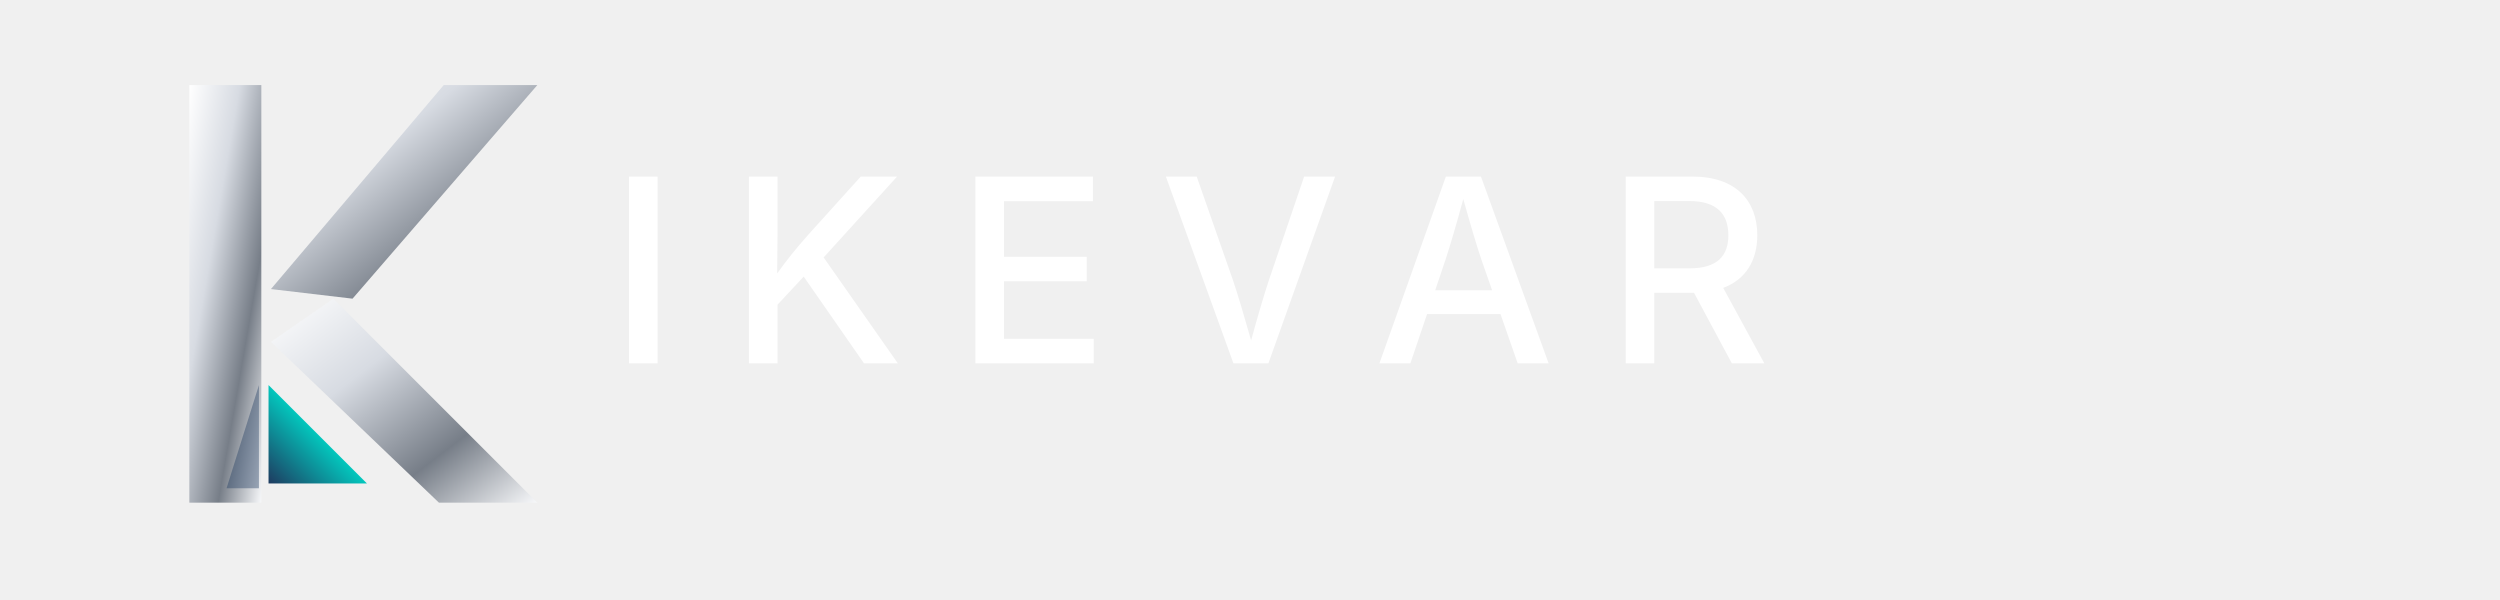
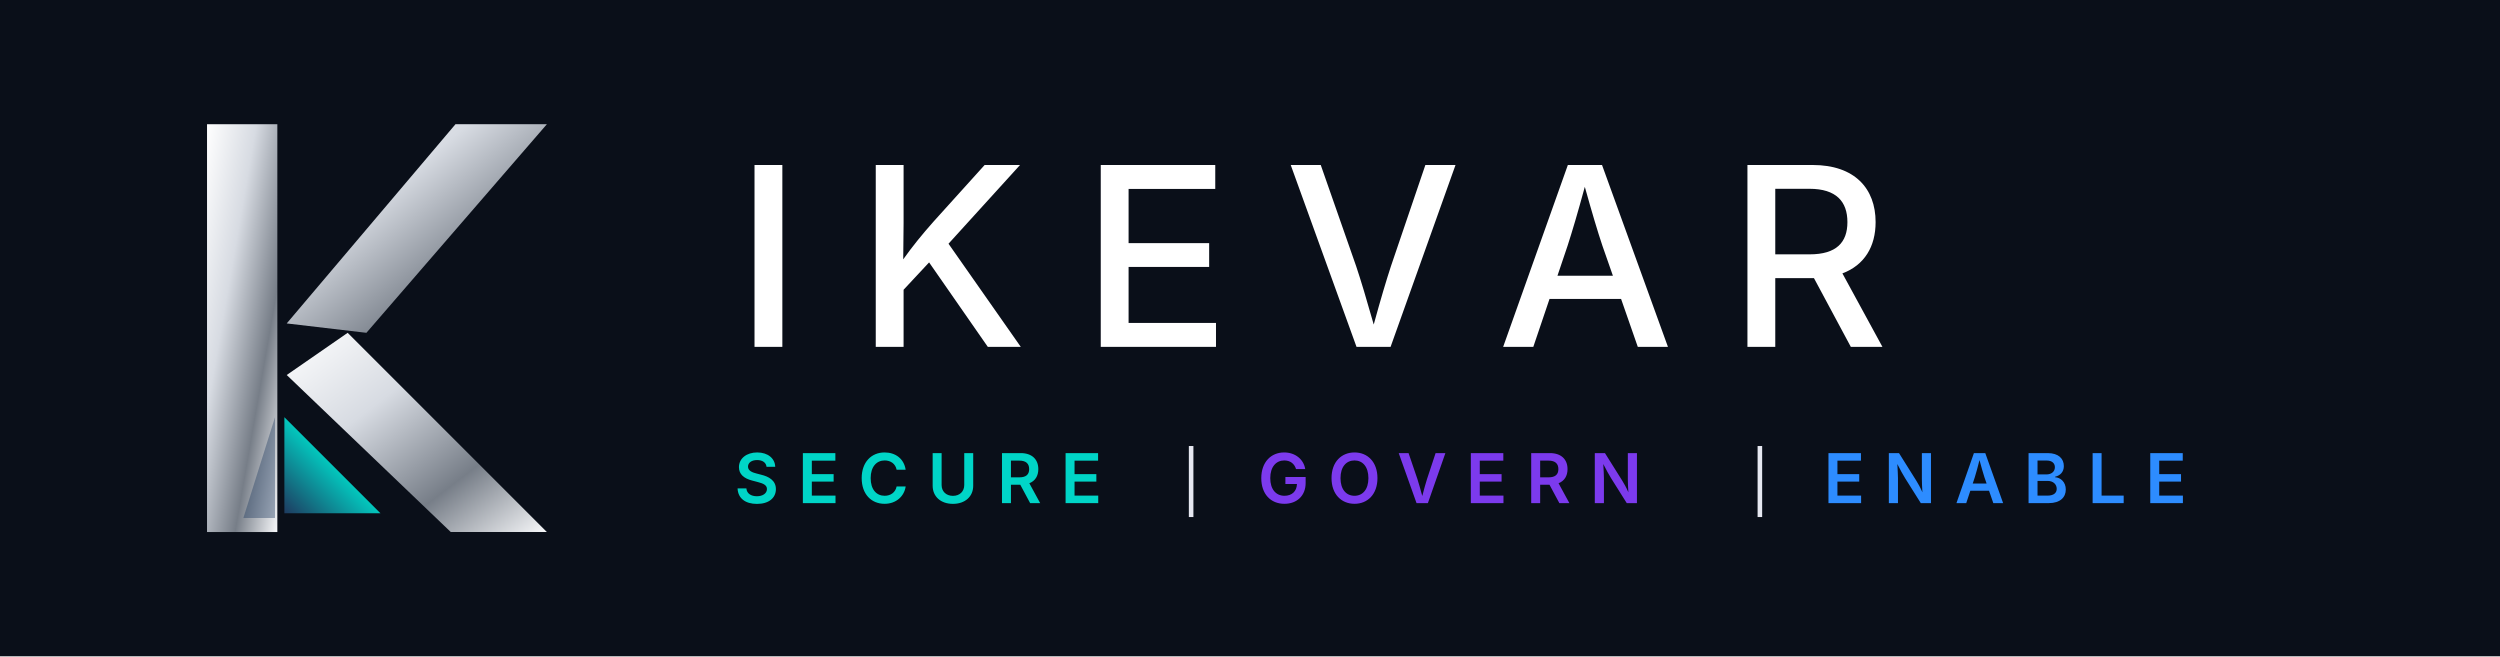
- <svg xmlns="http://www.w3.org/2000/svg" viewBox="0 0 1500 360" role="img" aria-labelledby="title">
+ <svg xmlns="http://www.w3.org/2000/svg" viewBox="0 0 1600 420">
  <defs>
-     <linearGradient id="ikevar-metal" x1="0" y1="0" x2="1" y2="1">
+     <linearGradient id="metal" x1="0" y1="0" x2="1" y2="1">
      <stop offset="0%" stop-color="#FFFFFF" />
      <stop offset="35%" stop-color="#D7DBE2" />
      <stop offset="70%" stop-color="#777E88" />
      <stop offset="100%" stop-color="#F7F8FA" />
    </linearGradient>
-     <linearGradient id="ikevar-accent" x1="0" y1="1" x2="1" y2="0">
+     <linearGradient id="accent" x1="0" y1="1" x2="1" y2="0">
      <stop offset="0%" stop-color="#1E3A5F" />
      <stop offset="55%" stop-color="#00D5C7" />
      <stop offset="100%" stop-color="#7C3AED" />
    </linearGradient>
  </defs>
-   <g transform="translate(20 -8) scale(.72)">
-     <path d="M130 82H190V430H130Z" fill="url(#ikevar-metal)" />
-     <path d="M198 252L342 82H420L266 260Z" fill="url(#ikevar-metal)" />
-     <path d="M250 260L420 430H338L198 296Z" fill="url(#ikevar-metal)" />
-     <path d="M196 332L278 414H196Z" fill="url(#ikevar-accent)" />
-     <path d="M188 332V418H161Z" fill="#1E3A5F" opacity="0.4" />
+   <rect width="100%" height="100%" fill="#0A0F19" />
+   <g transform="translate(35,18) scale(0.75)">
+     <path d="M130 82 H190 V430 H130 Z" fill="url(#metal)" />
+     <path d="M198 252 L342 82 H420 L266 260 Z" fill="url(#metal)" />
+     <path d="M250 260 L420 430 H338 L198 296 Z" fill="url(#metal)" />
+     <path d="M196 332 L278 414 H196 Z" fill="url(#accent)" />
+     <path d="M188 332 L188 418 H161 Z" fill="#1E3A5F" opacity="0.40" />
  </g>
-   <text x="365" y="218" fill="#FFFFFF" font-family="Inter, Arial, sans-serif" font-size="154" font-weight="500" letter-spacing="30">IKEVAR</text>
+   <text x="470" y="222" fill="#FFFFFF" font-family="Inter, Arial, sans-serif" font-size="160" font-weight="500" letter-spacing="34">IKEVAR</text>
+   <text x="470" y="322" fill="#00D5C7" font-family="Inter, Arial, sans-serif" font-size="44" font-weight="600" letter-spacing="12">SECURE</text>
+   <text x="756" y="322" fill="#E6E8F1" font-family="Inter, Arial, sans-serif" font-size="38">|</text>
+   <text x="805" y="322" fill="#7C3AED" font-family="Inter, Arial, sans-serif" font-size="44" font-weight="600" letter-spacing="12">GOVERN</text>
+   <text x="1120" y="322" fill="#E6E8F1" font-family="Inter, Arial, sans-serif" font-size="38">|</text>
+   <text x="1167" y="322" fill="#2D8CFF" font-family="Inter, Arial, sans-serif" font-size="44" font-weight="600" letter-spacing="12">ENABLE</text>
</svg>
